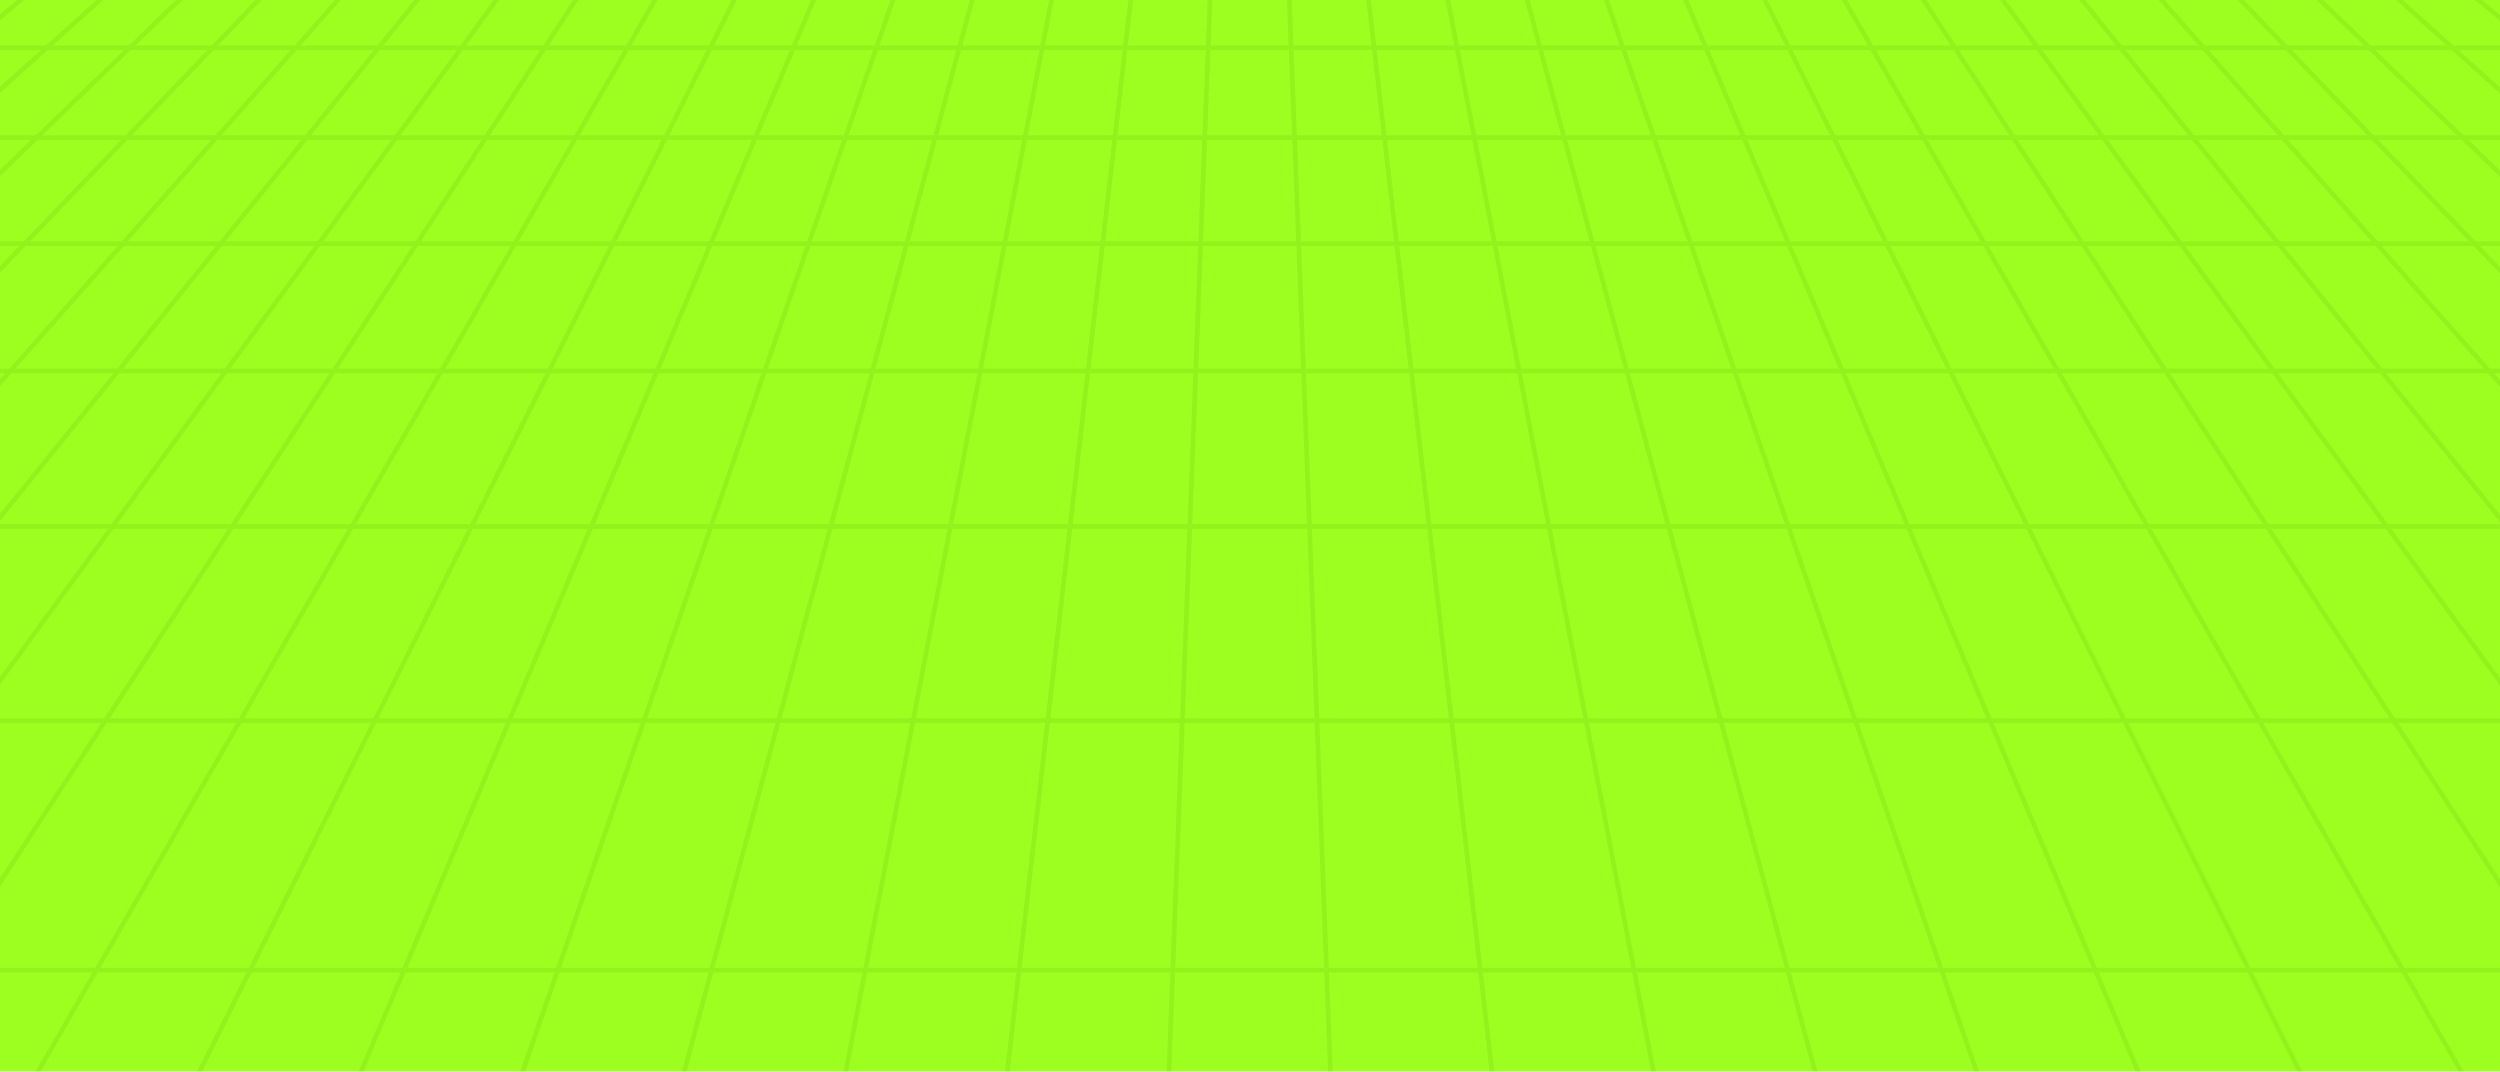
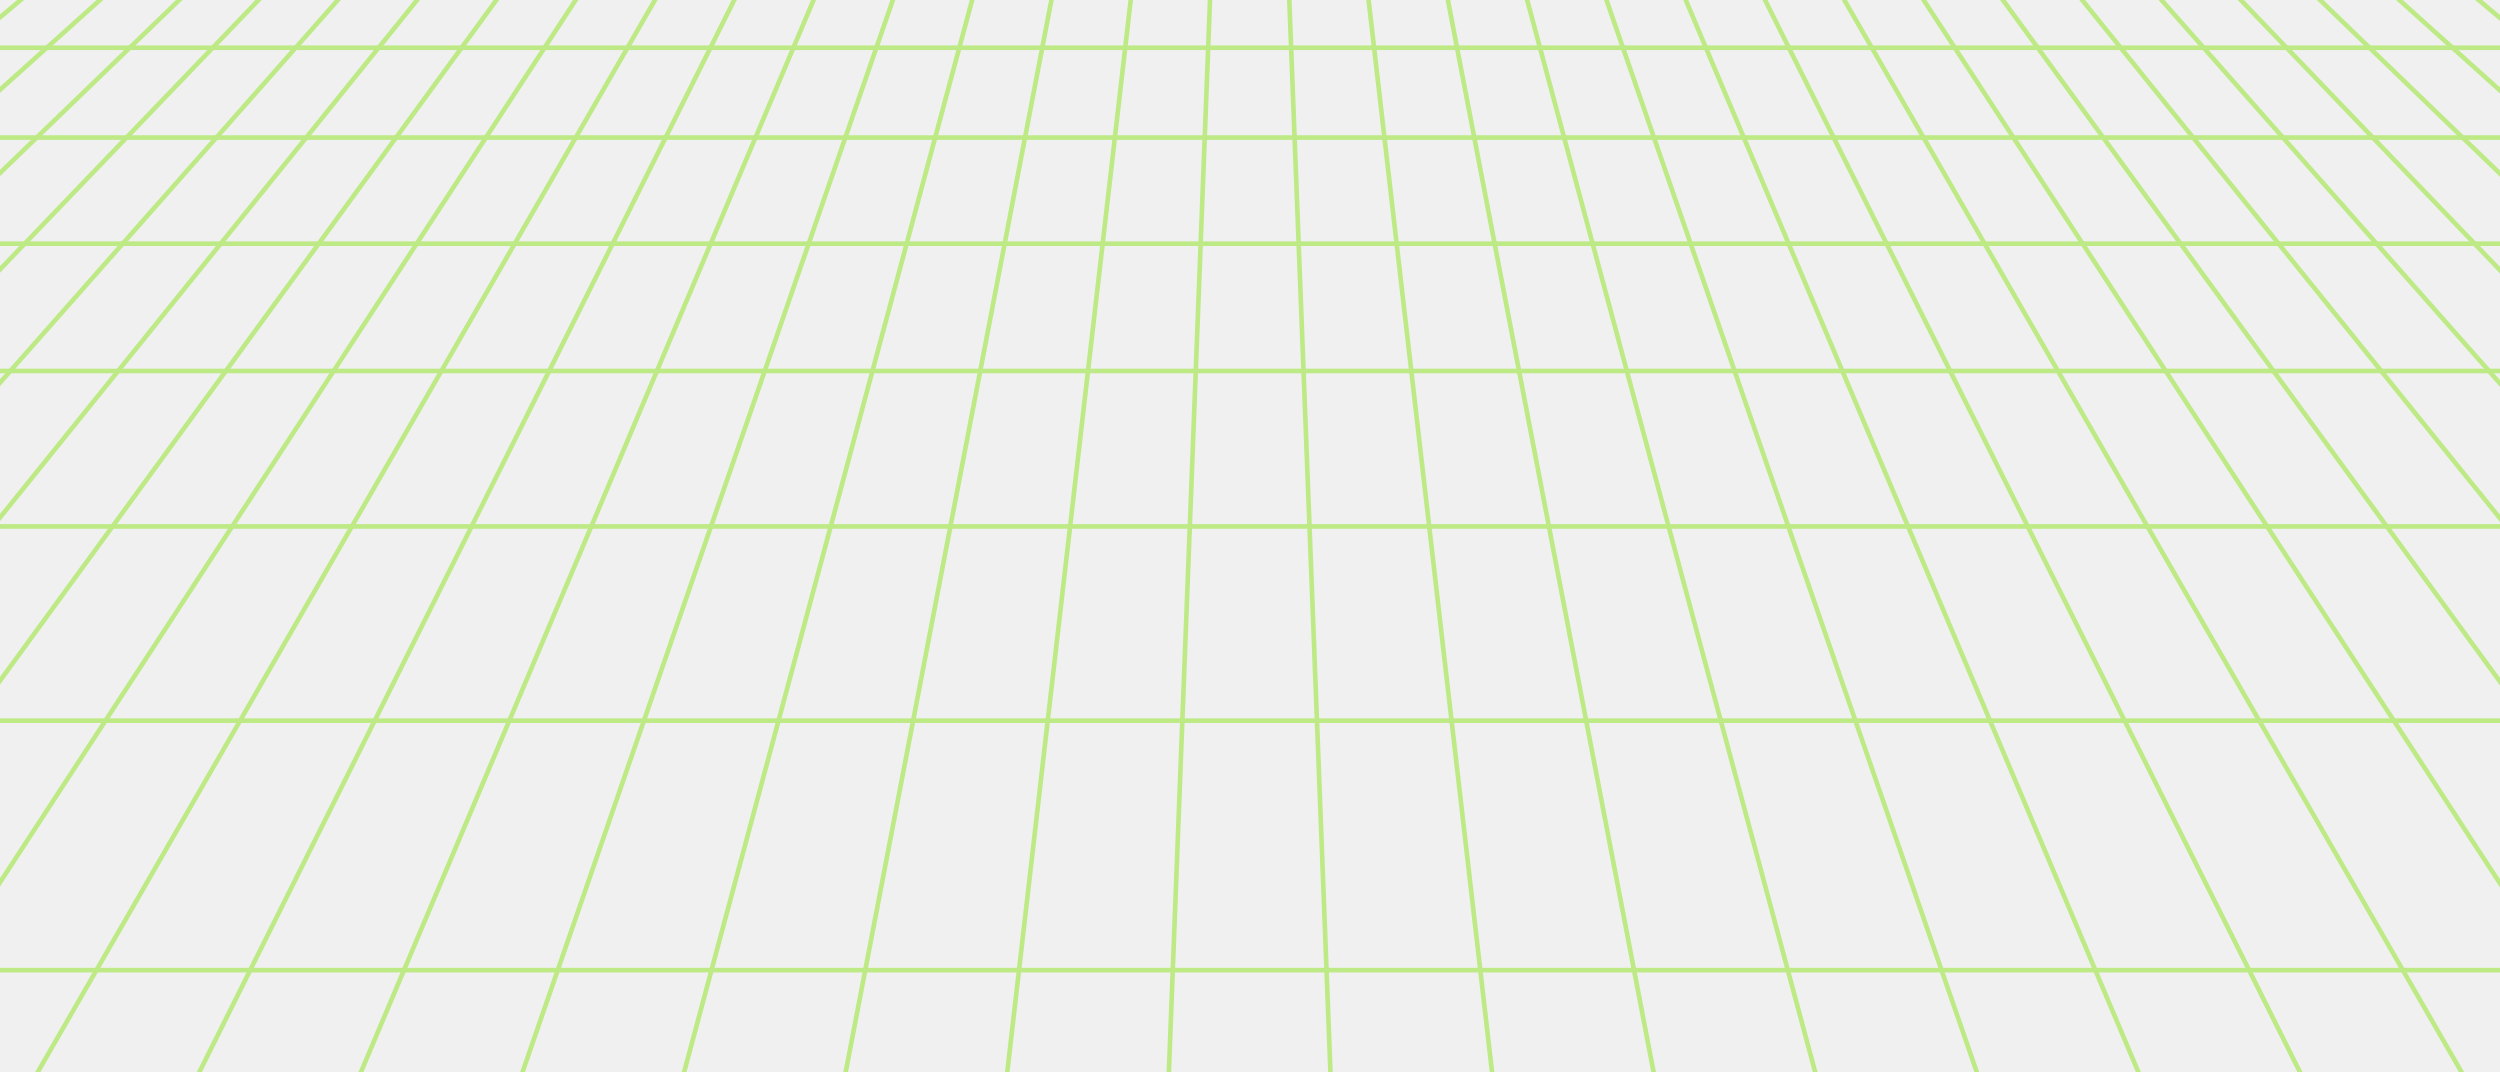
<svg xmlns="http://www.w3.org/2000/svg" width="1624" height="696" viewBox="0 0 1624 696" fill="none">
-   <g clip-path="url(#clip0_9603_12185)">
-     <rect width="1624" height="696" fill="#9CFF1F" />
-     <g opacity="0.5" stroke="#8ae319" stroke-width="3" stroke-miterlimit="10">
-       <path d="M-993.14 846H2616.69L1105.67 -424H517.874L-993.14 846Z" />
-       <path d="M-23.476 31.002H1647.02" />
-       <path d="M-92.908 89.359H1716.46" />
-       <path d="M-174.929 158.3H1798.48" />
-       <path d="M-273.309 240.987H1896.86" />
-       <path d="M-393.481 341.988H2017.02" />
-       <path d="M-543.579 468.147H2167.13" />
-       <path d="M-736.382 630.197H2359.93" />
-       <path d="M2500.24 846L1086.71 -424" />
-       <path d="M2383.79 846L1067.75 -424" />
-       <path d="M2267.35 846L1048.79 -424" />
-       <path d="M2150.9 846L1029.83 -424" />
-       <path d="M2034.46 846L1010.87 -424" />
-       <path d="M1918.01 846L991.906 -424" />
-       <path d="M1801.57 846L972.946 -424" />
-       <path d="M1685.12 846L953.985 -424" />
-       <path d="M1568.67 846L935.023 -424" />
-       <path d="M1452.23 846L916.061 -424" />
-       <path d="M1335.78 846L897.099 -424" />
-       <path d="M1219.33 846L878.137 -424" />
-       <path d="M1102.89 846L859.178 -424" />
-       <path d="M986.443 846L840.216 -424" />
-       <path d="M869.999 846L821.257 -424" />
-       <path d="M753.553 846L802.295 -424" />
-       <path d="M637.105 846L783.332 -424" />
-       <path d="M520.658 846L764.37 -424" />
-       <path d="M404.21 846L745.407 -424" />
-       <path d="M287.77 846L726.451 -424" />
-       <path d="M171.322 846L707.488 -424" />
-       <path d="M54.874 846L688.525 -424" />
-       <path d="M-61.573 846L669.563 -424" />
-       <path d="M-178.018 846L650.603 -424" />
-       <path d="M-294.465 846L631.64 -424" />
-       <path d="M-410.909 846L612.681 -424" />
-       <path d="M-527.356 846L593.719 -424" />
-       <path d="M-643.801 846L574.758 -424" />
-       <path d="M-760.245 846L555.799 -424" />
-       <path d="M-876.693 846L536.836 -424" />
-     </g>
+   <g opacity="0.5" stroke="#8ae319" stroke-width="3" stroke-miterlimit="10">
+     <path d="M-993.14 846H2616.69L1105.67 -424H517.874L-993.14 846Z" />
+     <path d="M-23.476 31.002H1647.02" />
+     <path d="M-92.908 89.359H1716.46" />
+     <path d="M-174.929 158.3H1798.48" />
+     <path d="M-273.309 240.987H1896.86" />
+     <path d="M-393.481 341.988H2017.02" />
+     <path d="M-543.579 468.147H2167.13" />
+     <path d="M-736.382 630.197H2359.93" />
+     <path d="M2500.24 846L1086.71 -424" />
+     <path d="M2383.79 846L1067.75 -424" />
+     <path d="M2267.35 846L1048.79 -424" />
+     <path d="M2150.9 846L1029.83 -424" />
+     <path d="M2034.46 846L1010.87 -424" />
+     <path d="M1918.01 846L991.906 -424" />
+     <path d="M1801.57 846L972.946 -424" />
+     <path d="M1685.12 846L953.985 -424" />
+     <path d="M1568.67 846L935.023 -424" />
+     <path d="M1452.23 846L916.061 -424" />
+     <path d="M1335.78 846L897.099 -424" />
+     <path d="M1219.33 846L878.137 -424" />
+     <path d="M1102.89 846L859.178 -424" />
+     <path d="M986.443 846L840.216 -424" />
+     <path d="M869.999 846L821.257 -424" />
+     <path d="M753.553 846L802.295 -424" />
+     <path d="M637.105 846L783.332 -424" />
+     <path d="M520.658 846L764.37 -424" />
+     <path d="M404.21 846L745.407 -424" />
+     <path d="M287.77 846L726.451 -424" />
+     <path d="M171.322 846L707.488 -424" />
+     <path d="M54.874 846L688.525 -424" />
+     <path d="M-61.573 846L669.563 -424" />
+     <path d="M-178.018 846L650.603 -424" />
+     <path d="M-294.465 846L631.64 -424" />
+     <path d="M-410.909 846L612.681 -424" />
+     <path d="M-527.356 846L593.719 -424" />
+     <path d="M-643.801 846L574.758 -424" />
+     <path d="M-760.245 846L555.799 -424" />
+     <path d="M-876.693 846L536.836 -424" />
  </g>
-   <defs>
-     <clipPath id="clip0_9603_12185">
-       <rect width="1624" height="696" fill="white" />
-     </clipPath>
-   </defs>
</svg>
